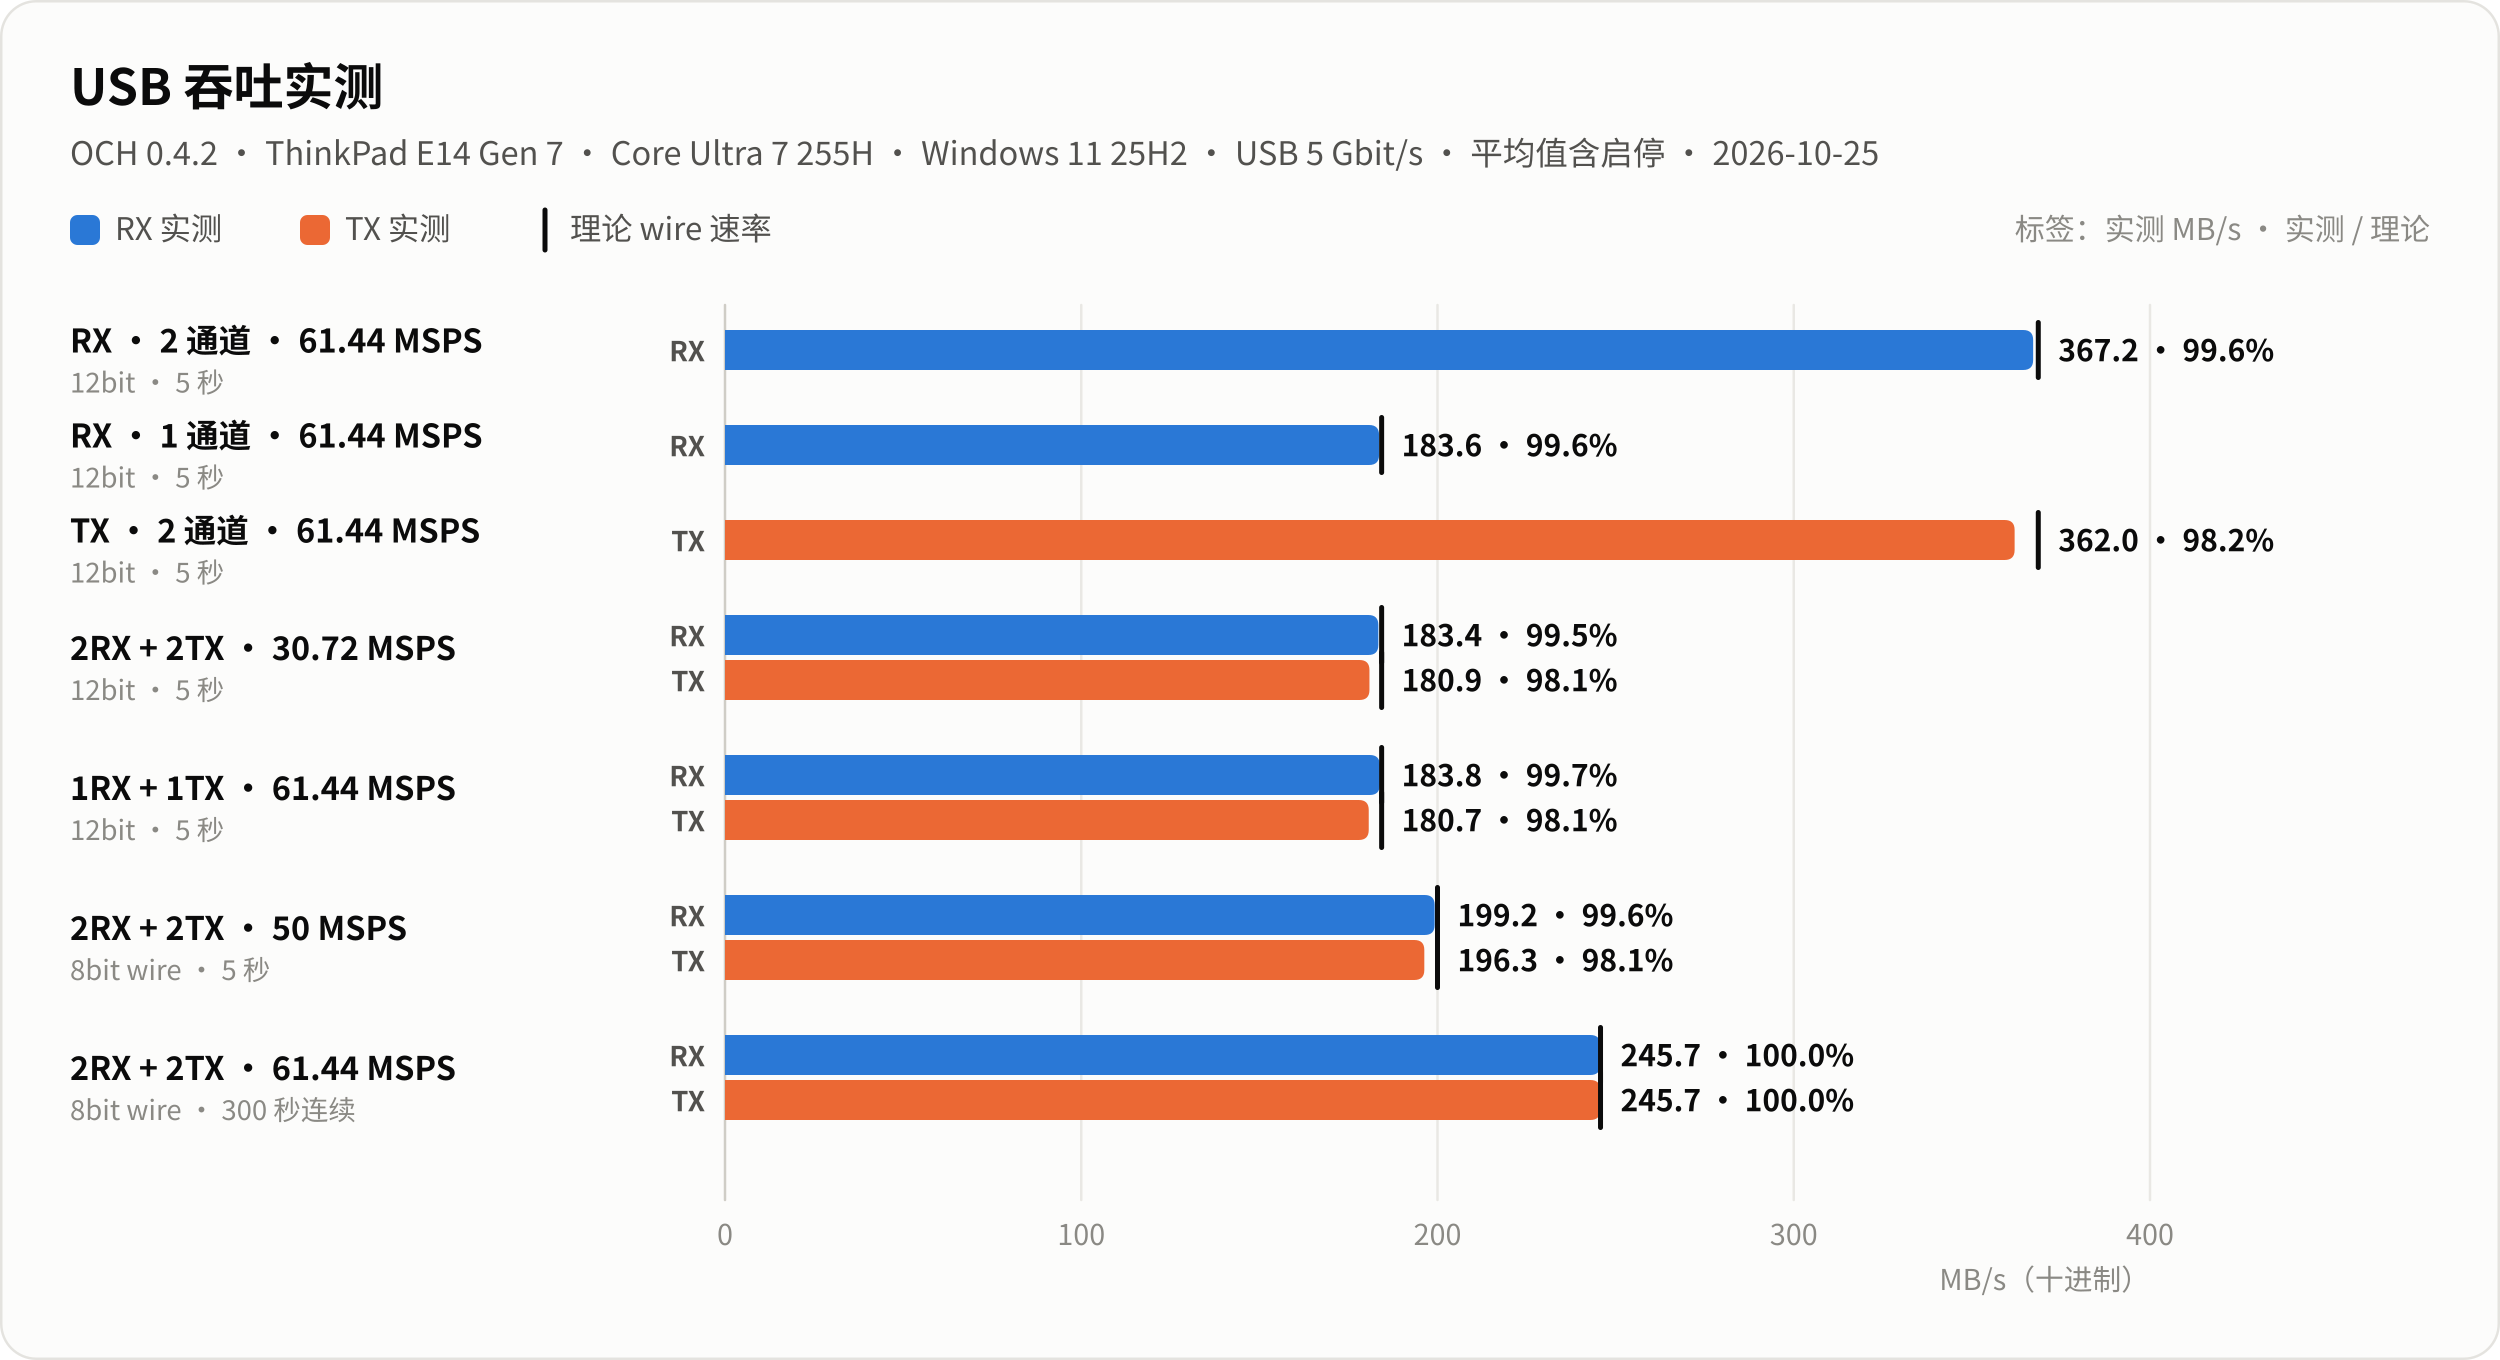
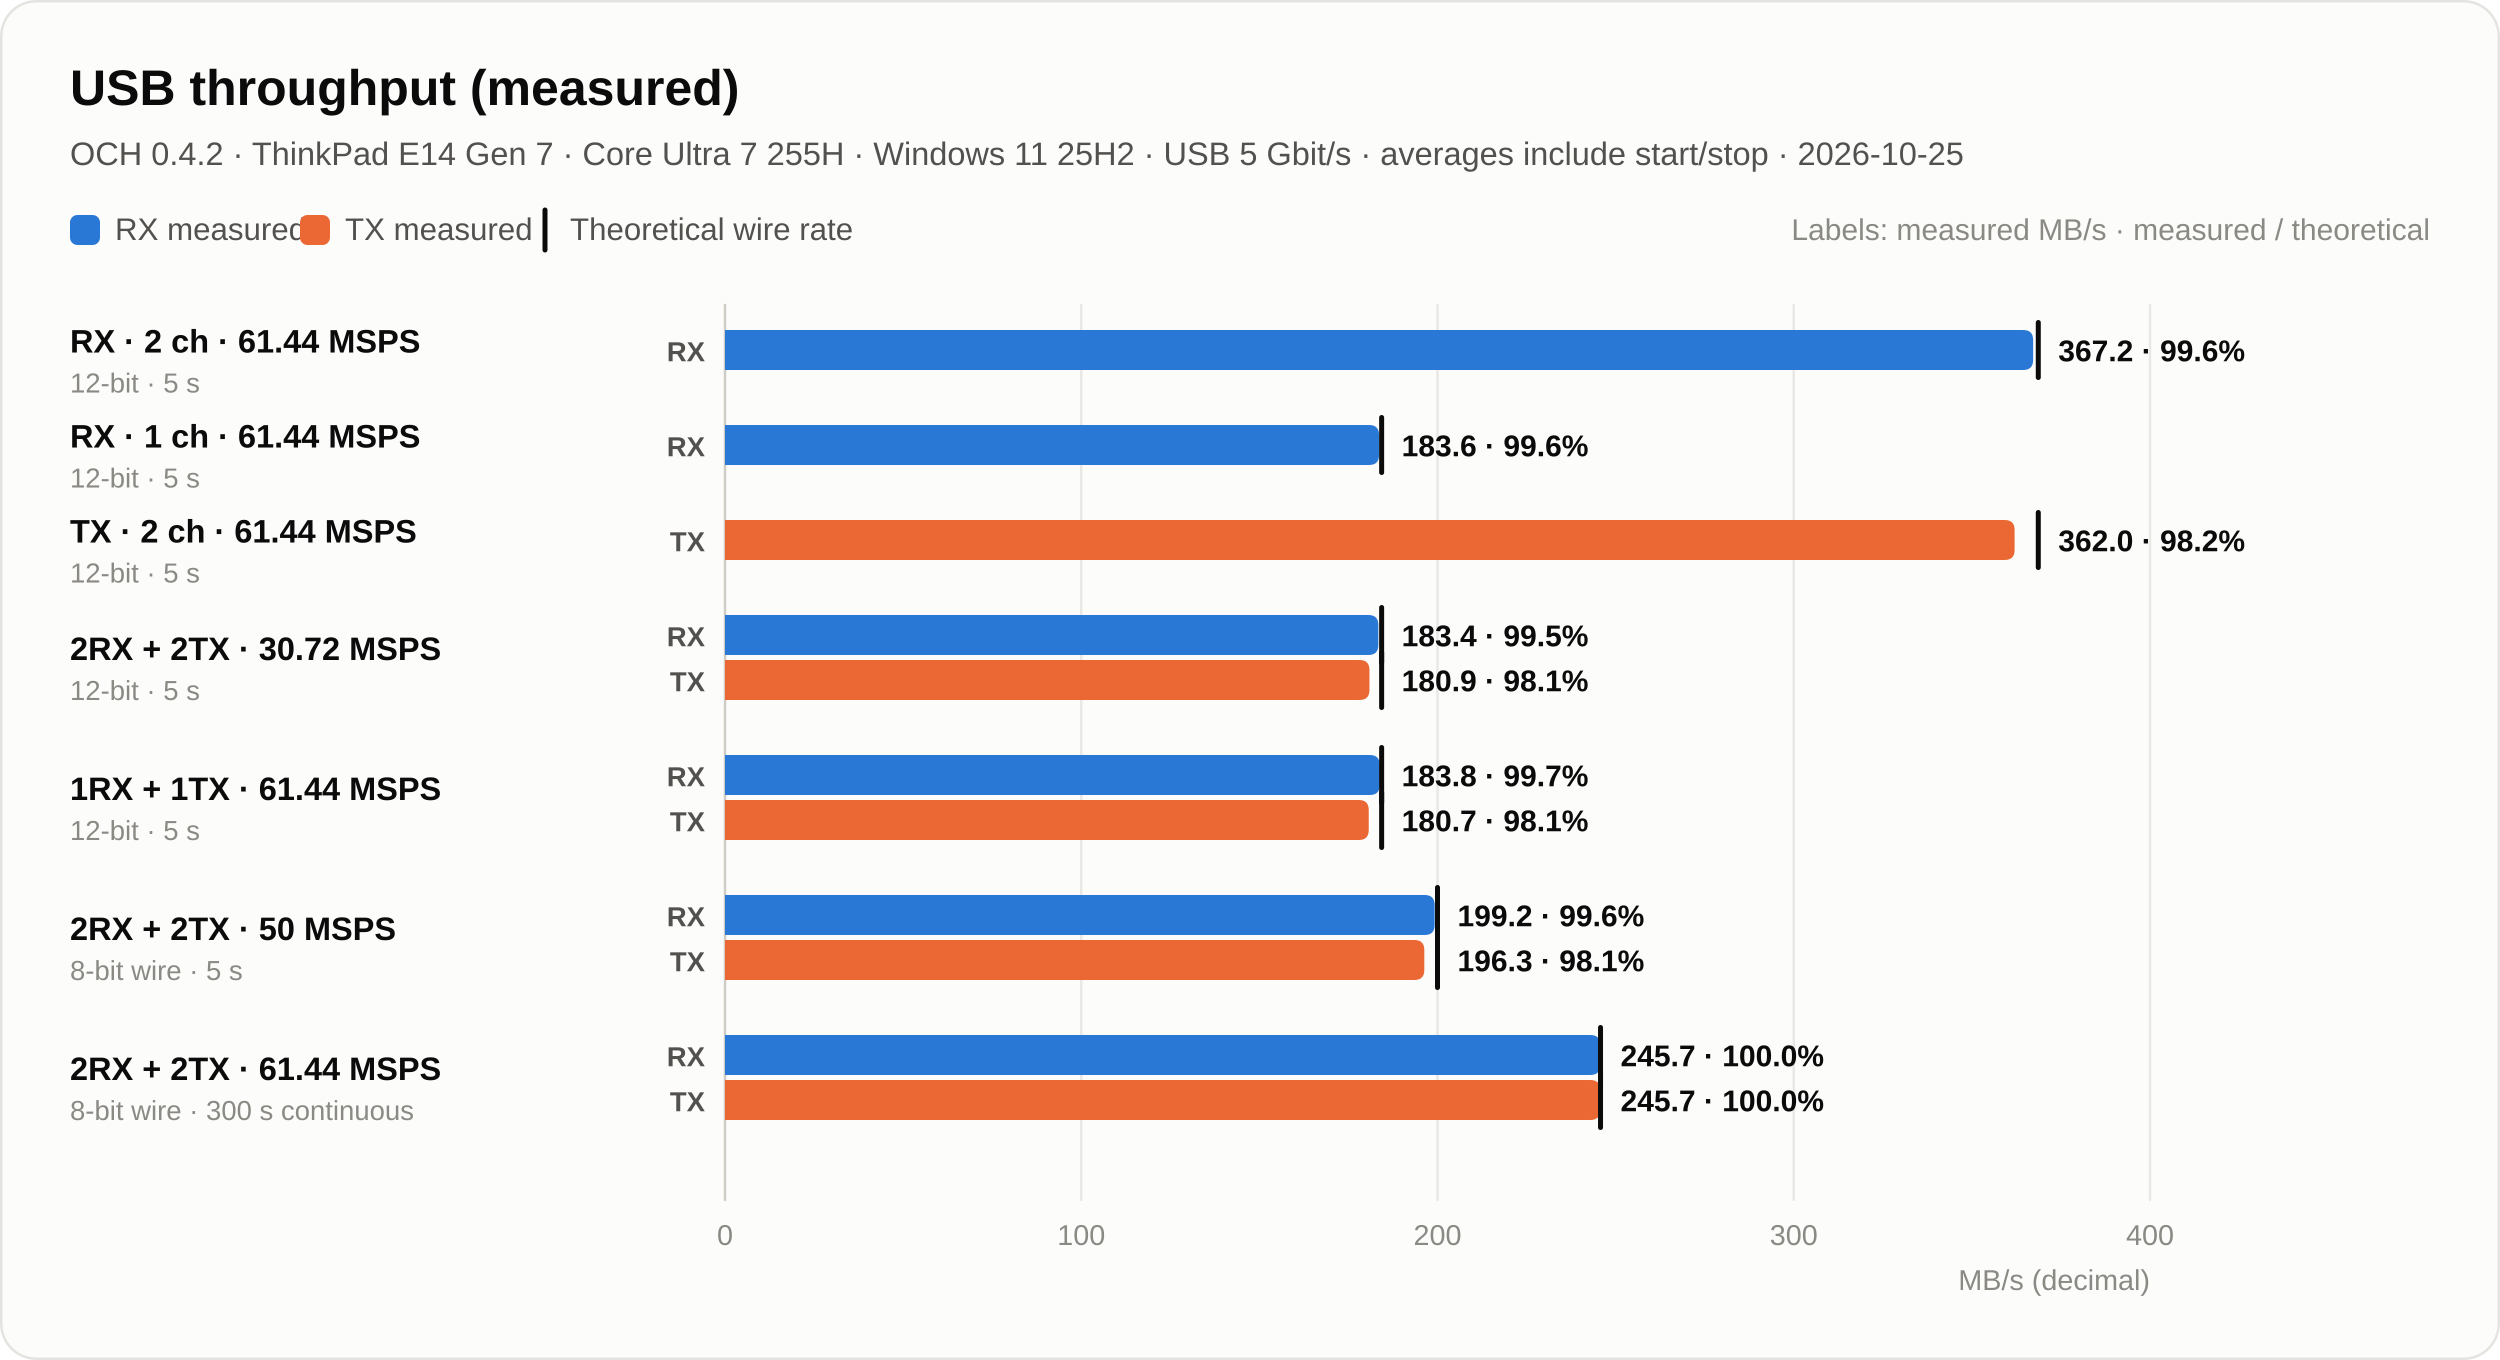
<svg xmlns="http://www.w3.org/2000/svg" width="1000" height="544" viewBox="0 0 1000 544" role="img" aria-labelledby="t d">
  <defs>
    <marker id="a-ink" viewBox="0 0 10 10" refX="8.5" refY="5" markerWidth="7" markerHeight="7" orient="auto-start-reverse">
      <path d="M0,0.8 L9,5 L0,9.2 Z" fill="#52514e" />
    </marker>
    <marker id="a-blue" viewBox="0 0 10 10" refX="8.5" refY="5" markerWidth="7" markerHeight="7" orient="auto-start-reverse">
      <path d="M0,0.8 L9,5 L0,9.2 Z" fill="#2a78d6" />
    </marker>
    <marker id="a-orange" viewBox="0 0 10 10" refX="8.5" refY="5" markerWidth="7" markerHeight="7" orient="auto-start-reverse">
      <path d="M0,0.8 L9,5 L0,9.2 Z" fill="#eb6834" />
    </marker>
    <marker id="a-muted" viewBox="0 0 10 10" refX="8.5" refY="5" markerWidth="7" markerHeight="7" orient="auto-start-reverse">
      <path d="M0,0.8 L9,5 L0,9.2 Z" fill="#8a8984" />
    </marker>
    <marker id="a-aqua" viewBox="0 0 10 10" refX="8.5" refY="5" markerWidth="7" markerHeight="7" orient="auto-start-reverse">
      <path d="M0,0.8 L9,5 L0,9.2 Z" fill="#1baf7a" />
    </marker>
    <marker id="a-violet" viewBox="0 0 10 10" refX="8.5" refY="5" markerWidth="7" markerHeight="7" orient="auto-start-reverse">
      <path d="M0,0.8 L9,5 L0,9.2 Z" fill="#6250d6" />
    </marker>
  </defs>
  <rect x="0.5" y="0.5" width="999" height="543" rx="14" fill="#fcfcfb" stroke="#e4e3df" />
-   <text x="28" y="42" font-family="'Segoe UI','Microsoft YaHei','PingFang SC','Noto Sans CJK SC','Noto Sans SC',sans-serif" font-size="20" font-weight="700" fill="#0b0b0b" text-anchor="start">USB 吞吐实测</text>
-   <text x="28" y="66" font-family="'Segoe UI','Microsoft YaHei','PingFang SC','Noto Sans CJK SC','Noto Sans SC',sans-serif" font-size="13" font-weight="400" fill="#52514e" text-anchor="start">OCH 0.4.2 · ThinkPad E14 Gen 7 · Core Ultra 7 255H · Windows 11 25H2 · USB 5 Gbit/s · 平均值含启停 · 2026-10-25</text>
+   <text x="28" y="42" font-family="'Segoe UI','Helvetica Neue',Arial,sans-serif" font-size="20" font-weight="700" fill="#0b0b0b" text-anchor="start">USB throughput (measured)</text>
+   <text x="28" y="66" font-family="'Segoe UI','Helvetica Neue',Arial,sans-serif" font-size="13" font-weight="400" fill="#52514e" text-anchor="start">OCH 0.4.2 · ThinkPad E14 Gen 7 · Core Ultra 7 255H · Windows 11 25H2 · USB 5 Gbit/s · averages include start/stop · 2026-10-25</text>
  <rect x="28" y="86" width="12" height="12" rx="3" fill="#2a78d6" />
-   <text x="46" y="96" font-family="'Segoe UI','Microsoft YaHei','PingFang SC','Noto Sans CJK SC','Noto Sans SC',sans-serif" font-size="12.5" font-weight="500" fill="#52514e" text-anchor="start">RX 实测</text>
+   <text x="46" y="96" font-family="'Segoe UI','Helvetica Neue',Arial,sans-serif" font-size="12.5" font-weight="500" fill="#52514e" text-anchor="start">RX measured</text>
  <rect x="120" y="86" width="12" height="12" rx="3" fill="#eb6834" />
-   <text x="138" y="96" font-family="'Segoe UI','Microsoft YaHei','PingFang SC','Noto Sans CJK SC','Noto Sans SC',sans-serif" font-size="12.5" font-weight="500" fill="#52514e" text-anchor="start">TX 实测</text>
+   <text x="138" y="96" font-family="'Segoe UI','Helvetica Neue',Arial,sans-serif" font-size="12.5" font-weight="500" fill="#52514e" text-anchor="start">TX measured</text>
  <line x1="218" y1="84" x2="218" y2="100" stroke="#0b0b0b" stroke-width="2" stroke-linecap="round" />
-   <text x="228" y="96" font-family="'Segoe UI','Microsoft YaHei','PingFang SC','Noto Sans CJK SC','Noto Sans SC',sans-serif" font-size="12.5" font-weight="500" fill="#52514e" text-anchor="start">理论 wire 速率</text>
-   <text x="972" y="96" font-family="'Segoe UI','Microsoft YaHei','PingFang SC','Noto Sans CJK SC','Noto Sans SC',sans-serif" font-size="12" font-weight="400" fill="#8a8984" text-anchor="end">标签：实测 MB/s · 实测 / 理论</text>
+   <text x="228" y="96" font-family="'Segoe UI','Helvetica Neue',Arial,sans-serif" font-size="12.5" font-weight="500" fill="#52514e" text-anchor="start">Theoretical wire rate</text>
+   <text x="972" y="96" font-family="'Segoe UI','Helvetica Neue',Arial,sans-serif" font-size="12" font-weight="400" fill="#8a8984" text-anchor="end">Labels: measured MB/s · measured / theoretical</text>
  <line x1="290.0" y1="122" x2="290.0" y2="480" stroke="#cfcdc6" stroke-width="1" stroke-linecap="round" />
-   <text x="290.0" y="498" font-family="'Segoe UI','Microsoft YaHei','PingFang SC','Noto Sans CJK SC','Noto Sans SC',sans-serif" font-size="11.5" font-weight="400" fill="#8a8984" text-anchor="middle">0</text>
+   <text x="290.0" y="498" font-family="'Segoe UI','Helvetica Neue',Arial,sans-serif" font-size="11.5" font-weight="400" fill="#8a8984" text-anchor="middle">0</text>
  <line x1="432.5" y1="122" x2="432.5" y2="480" stroke="#e9e8e4" stroke-width="1" stroke-linecap="round" />
-   <text x="432.5" y="498" font-family="'Segoe UI','Microsoft YaHei','PingFang SC','Noto Sans CJK SC','Noto Sans SC',sans-serif" font-size="11.5" font-weight="400" fill="#8a8984" text-anchor="middle">100</text>
+   <text x="432.5" y="498" font-family="'Segoe UI','Helvetica Neue',Arial,sans-serif" font-size="11.5" font-weight="400" fill="#8a8984" text-anchor="middle">100</text>
  <line x1="575.0" y1="122" x2="575.0" y2="480" stroke="#e9e8e4" stroke-width="1" stroke-linecap="round" />
-   <text x="575.0" y="498" font-family="'Segoe UI','Microsoft YaHei','PingFang SC','Noto Sans CJK SC','Noto Sans SC',sans-serif" font-size="11.5" font-weight="400" fill="#8a8984" text-anchor="middle">200</text>
+   <text x="575.0" y="498" font-family="'Segoe UI','Helvetica Neue',Arial,sans-serif" font-size="11.5" font-weight="400" fill="#8a8984" text-anchor="middle">200</text>
  <line x1="717.5" y1="122" x2="717.5" y2="480" stroke="#e9e8e4" stroke-width="1" stroke-linecap="round" />
-   <text x="717.5" y="498" font-family="'Segoe UI','Microsoft YaHei','PingFang SC','Noto Sans CJK SC','Noto Sans SC',sans-serif" font-size="11.5" font-weight="400" fill="#8a8984" text-anchor="middle">300</text>
+   <text x="717.5" y="498" font-family="'Segoe UI','Helvetica Neue',Arial,sans-serif" font-size="11.5" font-weight="400" fill="#8a8984" text-anchor="middle">300</text>
  <line x1="860.0" y1="122" x2="860.0" y2="480" stroke="#e9e8e4" stroke-width="1" stroke-linecap="round" />
-   <text x="860.0" y="498" font-family="'Segoe UI','Microsoft YaHei','PingFang SC','Noto Sans CJK SC','Noto Sans SC',sans-serif" font-size="11.5" font-weight="400" fill="#8a8984" text-anchor="middle">400</text>
-   <text x="860.0" y="516" font-family="'Segoe UI','Microsoft YaHei','PingFang SC','Noto Sans CJK SC','Noto Sans SC',sans-serif" font-size="11.5" font-weight="400" fill="#8a8984" text-anchor="end">MB/s（十进制）</text>
-   <text x="28" y="141.0" font-family="'Segoe UI','Microsoft YaHei','PingFang SC','Noto Sans CJK SC','Noto Sans SC',sans-serif" font-size="13" font-weight="600" fill="#0b0b0b" text-anchor="start">RX · 2 通道 · 61.44 MSPS</text>
-   <text x="28" y="157.0" font-family="'Segoe UI','Microsoft YaHei','PingFang SC','Noto Sans CJK SC','Noto Sans SC',sans-serif" font-size="11" font-weight="400" fill="#8a8984" text-anchor="start">12bit · 5 秒</text>
+   <text x="860.0" y="498" font-family="'Segoe UI','Helvetica Neue',Arial,sans-serif" font-size="11.5" font-weight="400" fill="#8a8984" text-anchor="middle">400</text>
+   <text x="860.0" y="516" font-family="'Segoe UI','Helvetica Neue',Arial,sans-serif" font-size="11.5" font-weight="400" fill="#8a8984" text-anchor="end">MB/s (decimal)</text>
+   <text x="28" y="141.0" font-family="'Segoe UI','Helvetica Neue',Arial,sans-serif" font-size="13" font-weight="600" fill="#0b0b0b" text-anchor="start">RX · 2 ch · 61.44 MSPS</text>
+   <text x="28" y="157.0" font-family="'Segoe UI','Helvetica Neue',Arial,sans-serif" font-size="11" font-weight="400" fill="#8a8984" text-anchor="start">12-bit · 5 s</text>
  <path d="M290,132 L809.26,132 Q813.26,132 813.26,136 L813.26,144 Q813.26,148 809.26,148 L290,148 Z" stroke="#2a78d6" stroke-width="0" fill="#2a78d6" stroke-linecap="round" stroke-linejoin="round" />
  <line x1="815.312" y1="129" x2="815.312" y2="151" stroke="#0b0b0b" stroke-width="2" stroke-linecap="round" />
-   <text x="823.312" y="144.5" font-family="'Segoe UI','Microsoft YaHei','PingFang SC','Noto Sans CJK SC','Noto Sans SC',sans-serif" font-size="12" font-weight="600" fill="#0b0b0b" text-anchor="start">367.2 · 99.6%</text>
-   <text x="282" y="144.5" font-family="'Segoe UI','Microsoft YaHei','PingFang SC','Noto Sans CJK SC','Noto Sans SC',sans-serif" font-size="11" font-weight="700" fill="#52514e" text-anchor="end">RX</text>
-   <text x="28" y="179.0" font-family="'Segoe UI','Microsoft YaHei','PingFang SC','Noto Sans CJK SC','Noto Sans SC',sans-serif" font-size="13" font-weight="600" fill="#0b0b0b" text-anchor="start">RX · 1 通道 · 61.44 MSPS</text>
-   <text x="28" y="195.0" font-family="'Segoe UI','Microsoft YaHei','PingFang SC','Noto Sans CJK SC','Noto Sans SC',sans-serif" font-size="11" font-weight="400" fill="#8a8984" text-anchor="start">12bit · 5 秒</text>
+   <text x="823.312" y="144.5" font-family="'Segoe UI','Helvetica Neue',Arial,sans-serif" font-size="12" font-weight="600" fill="#0b0b0b" text-anchor="start">367.2 · 99.6%</text>
+   <text x="282" y="144.5" font-family="'Segoe UI','Helvetica Neue',Arial,sans-serif" font-size="11" font-weight="700" fill="#52514e" text-anchor="end">RX</text>
+   <text x="28" y="179.0" font-family="'Segoe UI','Helvetica Neue',Arial,sans-serif" font-size="13" font-weight="600" fill="#0b0b0b" text-anchor="start">RX · 1 ch · 61.44 MSPS</text>
+   <text x="28" y="195.0" font-family="'Segoe UI','Helvetica Neue',Arial,sans-serif" font-size="11" font-weight="400" fill="#8a8984" text-anchor="start">12-bit · 5 s</text>
  <path d="M290,170 L547.63,170 Q551.63,170 551.63,174 L551.63,182 Q551.63,186 547.63,186 L290,186 Z" stroke="#2a78d6" stroke-width="0" fill="#2a78d6" stroke-linecap="round" stroke-linejoin="round" />
  <line x1="552.656" y1="167" x2="552.656" y2="189" stroke="#0b0b0b" stroke-width="2" stroke-linecap="round" />
-   <text x="560.656" y="182.5" font-family="'Segoe UI','Microsoft YaHei','PingFang SC','Noto Sans CJK SC','Noto Sans SC',sans-serif" font-size="12" font-weight="600" fill="#0b0b0b" text-anchor="start">183.6 · 99.6%</text>
-   <text x="282" y="182.5" font-family="'Segoe UI','Microsoft YaHei','PingFang SC','Noto Sans CJK SC','Noto Sans SC',sans-serif" font-size="11" font-weight="700" fill="#52514e" text-anchor="end">RX</text>
-   <text x="28" y="217.0" font-family="'Segoe UI','Microsoft YaHei','PingFang SC','Noto Sans CJK SC','Noto Sans SC',sans-serif" font-size="13" font-weight="600" fill="#0b0b0b" text-anchor="start">TX · 2 通道 · 61.44 MSPS</text>
-   <text x="28" y="233.0" font-family="'Segoe UI','Microsoft YaHei','PingFang SC','Noto Sans CJK SC','Noto Sans SC',sans-serif" font-size="11" font-weight="400" fill="#8a8984" text-anchor="start">12bit · 5 秒</text>
+   <text x="560.656" y="182.5" font-family="'Segoe UI','Helvetica Neue',Arial,sans-serif" font-size="12" font-weight="600" fill="#0b0b0b" text-anchor="start">183.6 · 99.6%</text>
+   <text x="282" y="182.5" font-family="'Segoe UI','Helvetica Neue',Arial,sans-serif" font-size="11" font-weight="700" fill="#52514e" text-anchor="end">RX</text>
+   <text x="28" y="217.0" font-family="'Segoe UI','Helvetica Neue',Arial,sans-serif" font-size="13" font-weight="600" fill="#0b0b0b" text-anchor="start">TX · 2 ch · 61.44 MSPS</text>
+   <text x="28" y="233.0" font-family="'Segoe UI','Helvetica Neue',Arial,sans-serif" font-size="11" font-weight="400" fill="#8a8984" text-anchor="start">12-bit · 5 s</text>
  <path d="M290,208 L801.85,208 Q805.85,208 805.85,212 L805.85,220 Q805.85,224 801.85,224 L290,224 Z" stroke="#eb6834" stroke-width="0" fill="#eb6834" stroke-linecap="round" stroke-linejoin="round" />
  <line x1="815.312" y1="205" x2="815.312" y2="227" stroke="#0b0b0b" stroke-width="2" stroke-linecap="round" />
-   <text x="823.312" y="220.5" font-family="'Segoe UI','Microsoft YaHei','PingFang SC','Noto Sans CJK SC','Noto Sans SC',sans-serif" font-size="12" font-weight="600" fill="#0b0b0b" text-anchor="start">362.0 · 98.2%</text>
-   <text x="282" y="220.5" font-family="'Segoe UI','Microsoft YaHei','PingFang SC','Noto Sans CJK SC','Noto Sans SC',sans-serif" font-size="11" font-weight="700" fill="#52514e" text-anchor="end">TX</text>
-   <text x="28" y="264.0" font-family="'Segoe UI','Microsoft YaHei','PingFang SC','Noto Sans CJK SC','Noto Sans SC',sans-serif" font-size="13" font-weight="600" fill="#0b0b0b" text-anchor="start">2RX + 2TX · 30.72 MSPS</text>
-   <text x="28" y="280.0" font-family="'Segoe UI','Microsoft YaHei','PingFang SC','Noto Sans CJK SC','Noto Sans SC',sans-serif" font-size="11" font-weight="400" fill="#8a8984" text-anchor="start">12bit · 5 秒</text>
+   <text x="823.312" y="220.5" font-family="'Segoe UI','Helvetica Neue',Arial,sans-serif" font-size="12" font-weight="600" fill="#0b0b0b" text-anchor="start">362.0 · 98.2%</text>
+   <text x="282" y="220.5" font-family="'Segoe UI','Helvetica Neue',Arial,sans-serif" font-size="11" font-weight="700" fill="#52514e" text-anchor="end">TX</text>
+   <text x="28" y="264.0" font-family="'Segoe UI','Helvetica Neue',Arial,sans-serif" font-size="13" font-weight="600" fill="#0b0b0b" text-anchor="start">2RX + 2TX · 30.72 MSPS</text>
+   <text x="28" y="280.0" font-family="'Segoe UI','Helvetica Neue',Arial,sans-serif" font-size="11" font-weight="400" fill="#8a8984" text-anchor="start">12-bit · 5 s</text>
  <path d="M290,246 L547.345,246 Q551.345,246 551.345,250 L551.345,258 Q551.345,262 547.345,262 L290,262 Z" stroke="#2a78d6" stroke-width="0" fill="#2a78d6" stroke-linecap="round" stroke-linejoin="round" />
  <line x1="552.656" y1="243" x2="552.656" y2="265" stroke="#0b0b0b" stroke-width="2" stroke-linecap="round" />
-   <text x="560.656" y="258.5" font-family="'Segoe UI','Microsoft YaHei','PingFang SC','Noto Sans CJK SC','Noto Sans SC',sans-serif" font-size="12" font-weight="600" fill="#0b0b0b" text-anchor="start">183.4 · 99.5%</text>
-   <text x="282" y="258.5" font-family="'Segoe UI','Microsoft YaHei','PingFang SC','Noto Sans CJK SC','Noto Sans SC',sans-serif" font-size="11" font-weight="700" fill="#52514e" text-anchor="end">RX</text>
+   <text x="560.656" y="258.5" font-family="'Segoe UI','Helvetica Neue',Arial,sans-serif" font-size="12" font-weight="600" fill="#0b0b0b" text-anchor="start">183.4 · 99.5%</text>
+   <text x="282" y="258.5" font-family="'Segoe UI','Helvetica Neue',Arial,sans-serif" font-size="11" font-weight="700" fill="#52514e" text-anchor="end">RX</text>
  <path d="M290,264 L543.783,264 Q547.783,264 547.783,268 L547.783,276 Q547.783,280 543.783,280 L290,280 Z" stroke="#eb6834" stroke-width="0" fill="#eb6834" stroke-linecap="round" stroke-linejoin="round" />
  <line x1="552.656" y1="261" x2="552.656" y2="283" stroke="#0b0b0b" stroke-width="2" stroke-linecap="round" />
-   <text x="560.656" y="276.5" font-family="'Segoe UI','Microsoft YaHei','PingFang SC','Noto Sans CJK SC','Noto Sans SC',sans-serif" font-size="12" font-weight="600" fill="#0b0b0b" text-anchor="start">180.9 · 98.1%</text>
-   <text x="282" y="276.5" font-family="'Segoe UI','Microsoft YaHei','PingFang SC','Noto Sans CJK SC','Noto Sans SC',sans-serif" font-size="11" font-weight="700" fill="#52514e" text-anchor="end">TX</text>
-   <text x="28" y="320.0" font-family="'Segoe UI','Microsoft YaHei','PingFang SC','Noto Sans CJK SC','Noto Sans SC',sans-serif" font-size="13" font-weight="600" fill="#0b0b0b" text-anchor="start">1RX + 1TX · 61.44 MSPS</text>
-   <text x="28" y="336.0" font-family="'Segoe UI','Microsoft YaHei','PingFang SC','Noto Sans CJK SC','Noto Sans SC',sans-serif" font-size="11" font-weight="400" fill="#8a8984" text-anchor="start">12bit · 5 秒</text>
+   <text x="560.656" y="276.5" font-family="'Segoe UI','Helvetica Neue',Arial,sans-serif" font-size="12" font-weight="600" fill="#0b0b0b" text-anchor="start">180.9 · 98.1%</text>
+   <text x="282" y="276.5" font-family="'Segoe UI','Helvetica Neue',Arial,sans-serif" font-size="11" font-weight="700" fill="#52514e" text-anchor="end">TX</text>
+   <text x="28" y="320.0" font-family="'Segoe UI','Helvetica Neue',Arial,sans-serif" font-size="13" font-weight="600" fill="#0b0b0b" text-anchor="start">1RX + 1TX · 61.44 MSPS</text>
+   <text x="28" y="336.0" font-family="'Segoe UI','Helvetica Neue',Arial,sans-serif" font-size="11" font-weight="400" fill="#8a8984" text-anchor="start">12-bit · 5 s</text>
  <path d="M290,302 L547.915,302 Q551.915,302 551.915,306 L551.915,314 Q551.915,318 547.915,318 L290,318 Z" stroke="#2a78d6" stroke-width="0" fill="#2a78d6" stroke-linecap="round" stroke-linejoin="round" />
  <line x1="552.656" y1="299" x2="552.656" y2="321" stroke="#0b0b0b" stroke-width="2" stroke-linecap="round" />
-   <text x="560.656" y="314.5" font-family="'Segoe UI','Microsoft YaHei','PingFang SC','Noto Sans CJK SC','Noto Sans SC',sans-serif" font-size="12" font-weight="600" fill="#0b0b0b" text-anchor="start">183.8 · 99.7%</text>
-   <text x="282" y="314.5" font-family="'Segoe UI','Microsoft YaHei','PingFang SC','Noto Sans CJK SC','Noto Sans SC',sans-serif" font-size="11" font-weight="700" fill="#52514e" text-anchor="end">RX</text>
+   <text x="560.656" y="314.5" font-family="'Segoe UI','Helvetica Neue',Arial,sans-serif" font-size="12" font-weight="600" fill="#0b0b0b" text-anchor="start">183.8 · 99.7%</text>
+   <text x="282" y="314.5" font-family="'Segoe UI','Helvetica Neue',Arial,sans-serif" font-size="11" font-weight="700" fill="#52514e" text-anchor="end">RX</text>
  <path d="M290,320 L543.497,320 Q547.497,320 547.497,324 L547.497,332 Q547.497,336 543.497,336 L290,336 Z" stroke="#eb6834" stroke-width="0" fill="#eb6834" stroke-linecap="round" stroke-linejoin="round" />
  <line x1="552.656" y1="317" x2="552.656" y2="339" stroke="#0b0b0b" stroke-width="2" stroke-linecap="round" />
-   <text x="560.656" y="332.5" font-family="'Segoe UI','Microsoft YaHei','PingFang SC','Noto Sans CJK SC','Noto Sans SC',sans-serif" font-size="12" font-weight="600" fill="#0b0b0b" text-anchor="start">180.7 · 98.1%</text>
-   <text x="282" y="332.5" font-family="'Segoe UI','Microsoft YaHei','PingFang SC','Noto Sans CJK SC','Noto Sans SC',sans-serif" font-size="11" font-weight="700" fill="#52514e" text-anchor="end">TX</text>
-   <text x="28" y="376.0" font-family="'Segoe UI','Microsoft YaHei','PingFang SC','Noto Sans CJK SC','Noto Sans SC',sans-serif" font-size="13" font-weight="600" fill="#0b0b0b" text-anchor="start">2RX + 2TX · 50 MSPS</text>
-   <text x="28" y="392.0" font-family="'Segoe UI','Microsoft YaHei','PingFang SC','Noto Sans CJK SC','Noto Sans SC',sans-serif" font-size="11" font-weight="400" fill="#8a8984" text-anchor="start">8bit wire · 5 秒</text>
+   <text x="560.656" y="332.5" font-family="'Segoe UI','Helvetica Neue',Arial,sans-serif" font-size="12" font-weight="600" fill="#0b0b0b" text-anchor="start">180.7 · 98.1%</text>
+   <text x="282" y="332.5" font-family="'Segoe UI','Helvetica Neue',Arial,sans-serif" font-size="11" font-weight="700" fill="#52514e" text-anchor="end">TX</text>
+   <text x="28" y="376.0" font-family="'Segoe UI','Helvetica Neue',Arial,sans-serif" font-size="13" font-weight="600" fill="#0b0b0b" text-anchor="start">2RX + 2TX · 50 MSPS</text>
+   <text x="28" y="392.0" font-family="'Segoe UI','Helvetica Neue',Arial,sans-serif" font-size="11" font-weight="400" fill="#8a8984" text-anchor="start">8-bit wire · 5 s</text>
  <path d="M290,358 L569.86,358 Q573.86,358 573.86,362 L573.86,370 Q573.86,374 569.86,374 L290,374 Z" stroke="#2a78d6" stroke-width="0" fill="#2a78d6" stroke-linecap="round" stroke-linejoin="round" />
  <line x1="575.0" y1="355" x2="575.0" y2="377" stroke="#0b0b0b" stroke-width="2" stroke-linecap="round" />
-   <text x="583.0" y="370.5" font-family="'Segoe UI','Microsoft YaHei','PingFang SC','Noto Sans CJK SC','Noto Sans SC',sans-serif" font-size="12" font-weight="600" fill="#0b0b0b" text-anchor="start">199.2 · 99.6%</text>
-   <text x="282" y="370.5" font-family="'Segoe UI','Microsoft YaHei','PingFang SC','Noto Sans CJK SC','Noto Sans SC',sans-serif" font-size="11" font-weight="700" fill="#52514e" text-anchor="end">RX</text>
+   <text x="583.0" y="370.5" font-family="'Segoe UI','Helvetica Neue',Arial,sans-serif" font-size="12" font-weight="600" fill="#0b0b0b" text-anchor="start">199.2 · 99.6%</text>
+   <text x="282" y="370.5" font-family="'Segoe UI','Helvetica Neue',Arial,sans-serif" font-size="11" font-weight="700" fill="#52514e" text-anchor="end">RX</text>
  <path d="M290,376 L565.727,376 Q569.727,376 569.727,380 L569.727,388 Q569.727,392 565.727,392 L290,392 Z" stroke="#eb6834" stroke-width="0" fill="#eb6834" stroke-linecap="round" stroke-linejoin="round" />
  <line x1="575.0" y1="373" x2="575.0" y2="395" stroke="#0b0b0b" stroke-width="2" stroke-linecap="round" />
-   <text x="583.0" y="388.5" font-family="'Segoe UI','Microsoft YaHei','PingFang SC','Noto Sans CJK SC','Noto Sans SC',sans-serif" font-size="12" font-weight="600" fill="#0b0b0b" text-anchor="start">196.3 · 98.1%</text>
-   <text x="282" y="388.5" font-family="'Segoe UI','Microsoft YaHei','PingFang SC','Noto Sans CJK SC','Noto Sans SC',sans-serif" font-size="11" font-weight="700" fill="#52514e" text-anchor="end">TX</text>
-   <text x="28" y="432.0" font-family="'Segoe UI','Microsoft YaHei','PingFang SC','Noto Sans CJK SC','Noto Sans SC',sans-serif" font-size="13" font-weight="600" fill="#0b0b0b" text-anchor="start">2RX + 2TX · 61.44 MSPS</text>
-   <text x="28" y="448.0" font-family="'Segoe UI','Microsoft YaHei','PingFang SC','Noto Sans CJK SC','Noto Sans SC',sans-serif" font-size="11" font-weight="400" fill="#8a8984" text-anchor="start">8bit wire · 300 秒连续</text>
+   <text x="583.0" y="388.5" font-family="'Segoe UI','Helvetica Neue',Arial,sans-serif" font-size="12" font-weight="600" fill="#0b0b0b" text-anchor="start">196.3 · 98.1%</text>
+   <text x="282" y="388.5" font-family="'Segoe UI','Helvetica Neue',Arial,sans-serif" font-size="11" font-weight="700" fill="#52514e" text-anchor="end">TX</text>
+   <text x="28" y="432.0" font-family="'Segoe UI','Helvetica Neue',Arial,sans-serif" font-size="13" font-weight="600" fill="#0b0b0b" text-anchor="start">2RX + 2TX · 61.44 MSPS</text>
+   <text x="28" y="448.0" font-family="'Segoe UI','Helvetica Neue',Arial,sans-serif" font-size="11" font-weight="400" fill="#8a8984" text-anchor="start">8-bit wire · 300 s continuous</text>
  <path d="M290,414 L636.122,414 Q640.122,414 640.122,418 L640.122,426 Q640.122,430 636.122,430 L290,430 Z" stroke="#2a78d6" stroke-width="0" fill="#2a78d6" stroke-linecap="round" stroke-linejoin="round" />
  <line x1="640.208" y1="411" x2="640.208" y2="433" stroke="#0b0b0b" stroke-width="2" stroke-linecap="round" />
-   <text x="648.208" y="426.5" font-family="'Segoe UI','Microsoft YaHei','PingFang SC','Noto Sans CJK SC','Noto Sans SC',sans-serif" font-size="12" font-weight="600" fill="#0b0b0b" text-anchor="start">245.7 · 100.0%</text>
-   <text x="282" y="426.5" font-family="'Segoe UI','Microsoft YaHei','PingFang SC','Noto Sans CJK SC','Noto Sans SC',sans-serif" font-size="11" font-weight="700" fill="#52514e" text-anchor="end">RX</text>
+   <text x="648.208" y="426.5" font-family="'Segoe UI','Helvetica Neue',Arial,sans-serif" font-size="12" font-weight="600" fill="#0b0b0b" text-anchor="start">245.7 · 100.0%</text>
+   <text x="282" y="426.5" font-family="'Segoe UI','Helvetica Neue',Arial,sans-serif" font-size="11" font-weight="700" fill="#52514e" text-anchor="end">RX</text>
  <path d="M290,432 L636.122,432 Q640.122,432 640.122,436 L640.122,444 Q640.122,448 636.122,448 L290,448 Z" stroke="#eb6834" stroke-width="0" fill="#eb6834" stroke-linecap="round" stroke-linejoin="round" />
  <line x1="640.208" y1="429" x2="640.208" y2="451" stroke="#0b0b0b" stroke-width="2" stroke-linecap="round" />
-   <text x="648.208" y="444.5" font-family="'Segoe UI','Microsoft YaHei','PingFang SC','Noto Sans CJK SC','Noto Sans SC',sans-serif" font-size="12" font-weight="600" fill="#0b0b0b" text-anchor="start">245.7 · 100.0%</text>
-   <text x="282" y="444.5" font-family="'Segoe UI','Microsoft YaHei','PingFang SC','Noto Sans CJK SC','Noto Sans SC',sans-serif" font-size="11" font-weight="700" fill="#52514e" text-anchor="end">TX</text>
+   <text x="648.208" y="444.5" font-family="'Segoe UI','Helvetica Neue',Arial,sans-serif" font-size="12" font-weight="600" fill="#0b0b0b" text-anchor="start">245.7 · 100.0%</text>
+   <text x="282" y="444.5" font-family="'Segoe UI','Helvetica Neue',Arial,sans-serif" font-size="11" font-weight="700" fill="#52514e" text-anchor="end">TX</text>
</svg>
